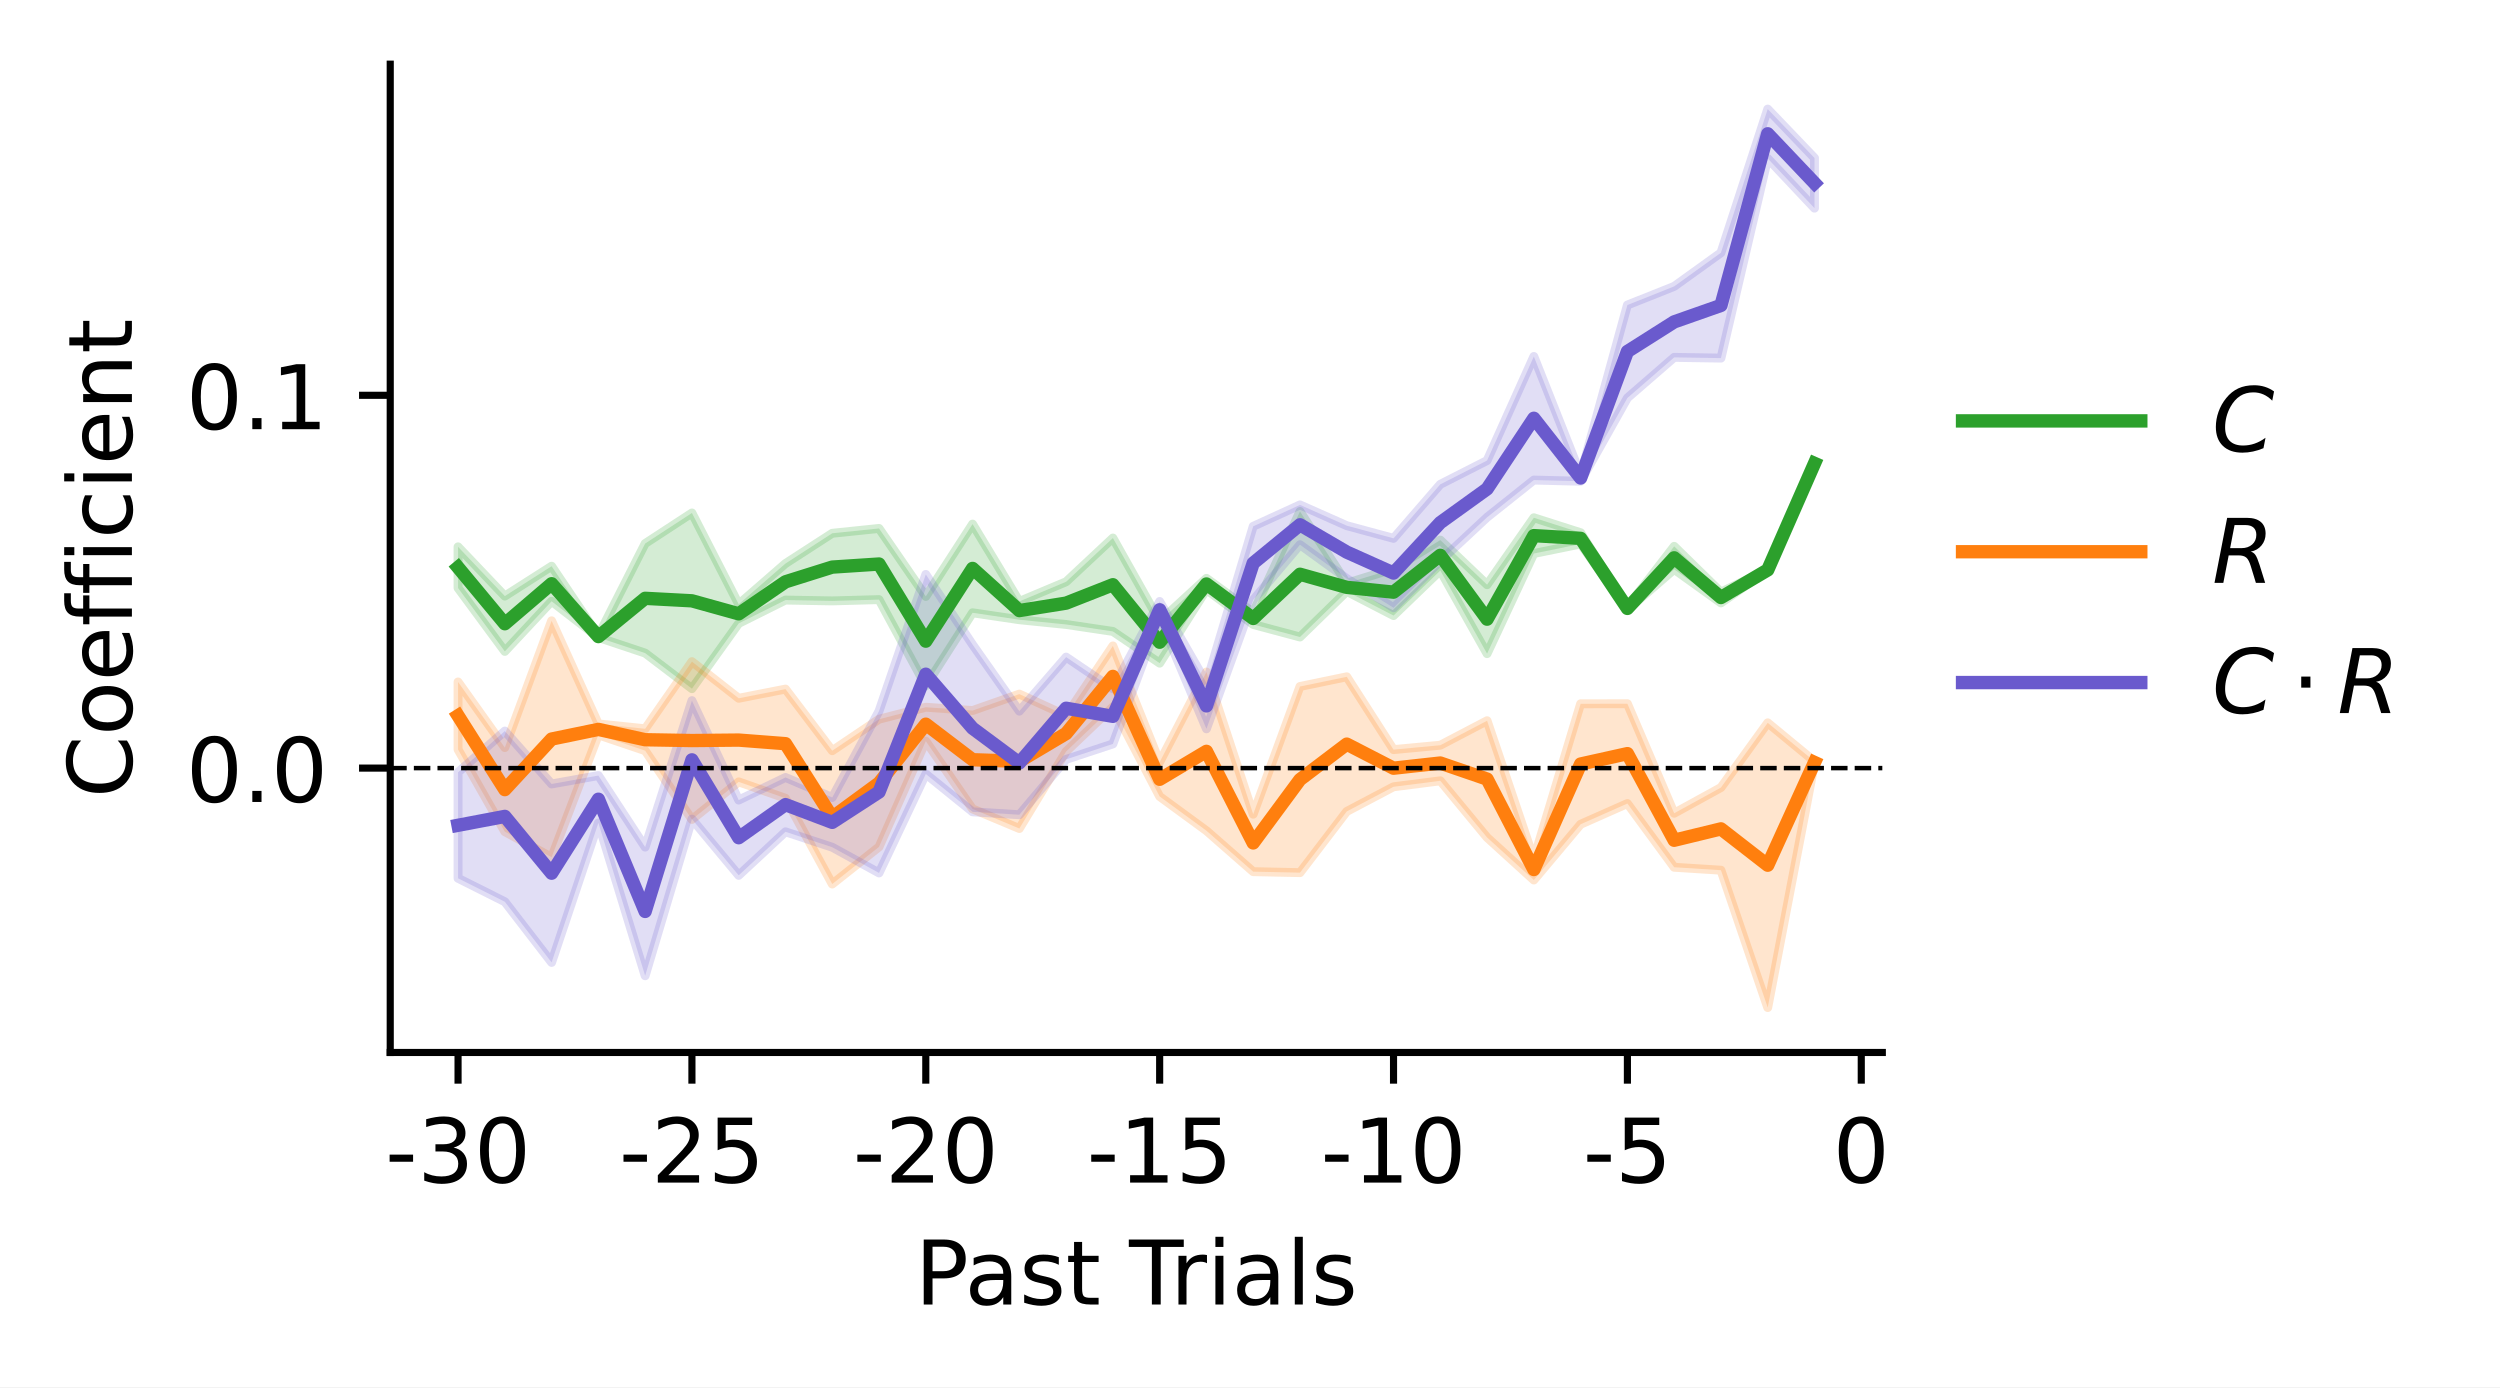
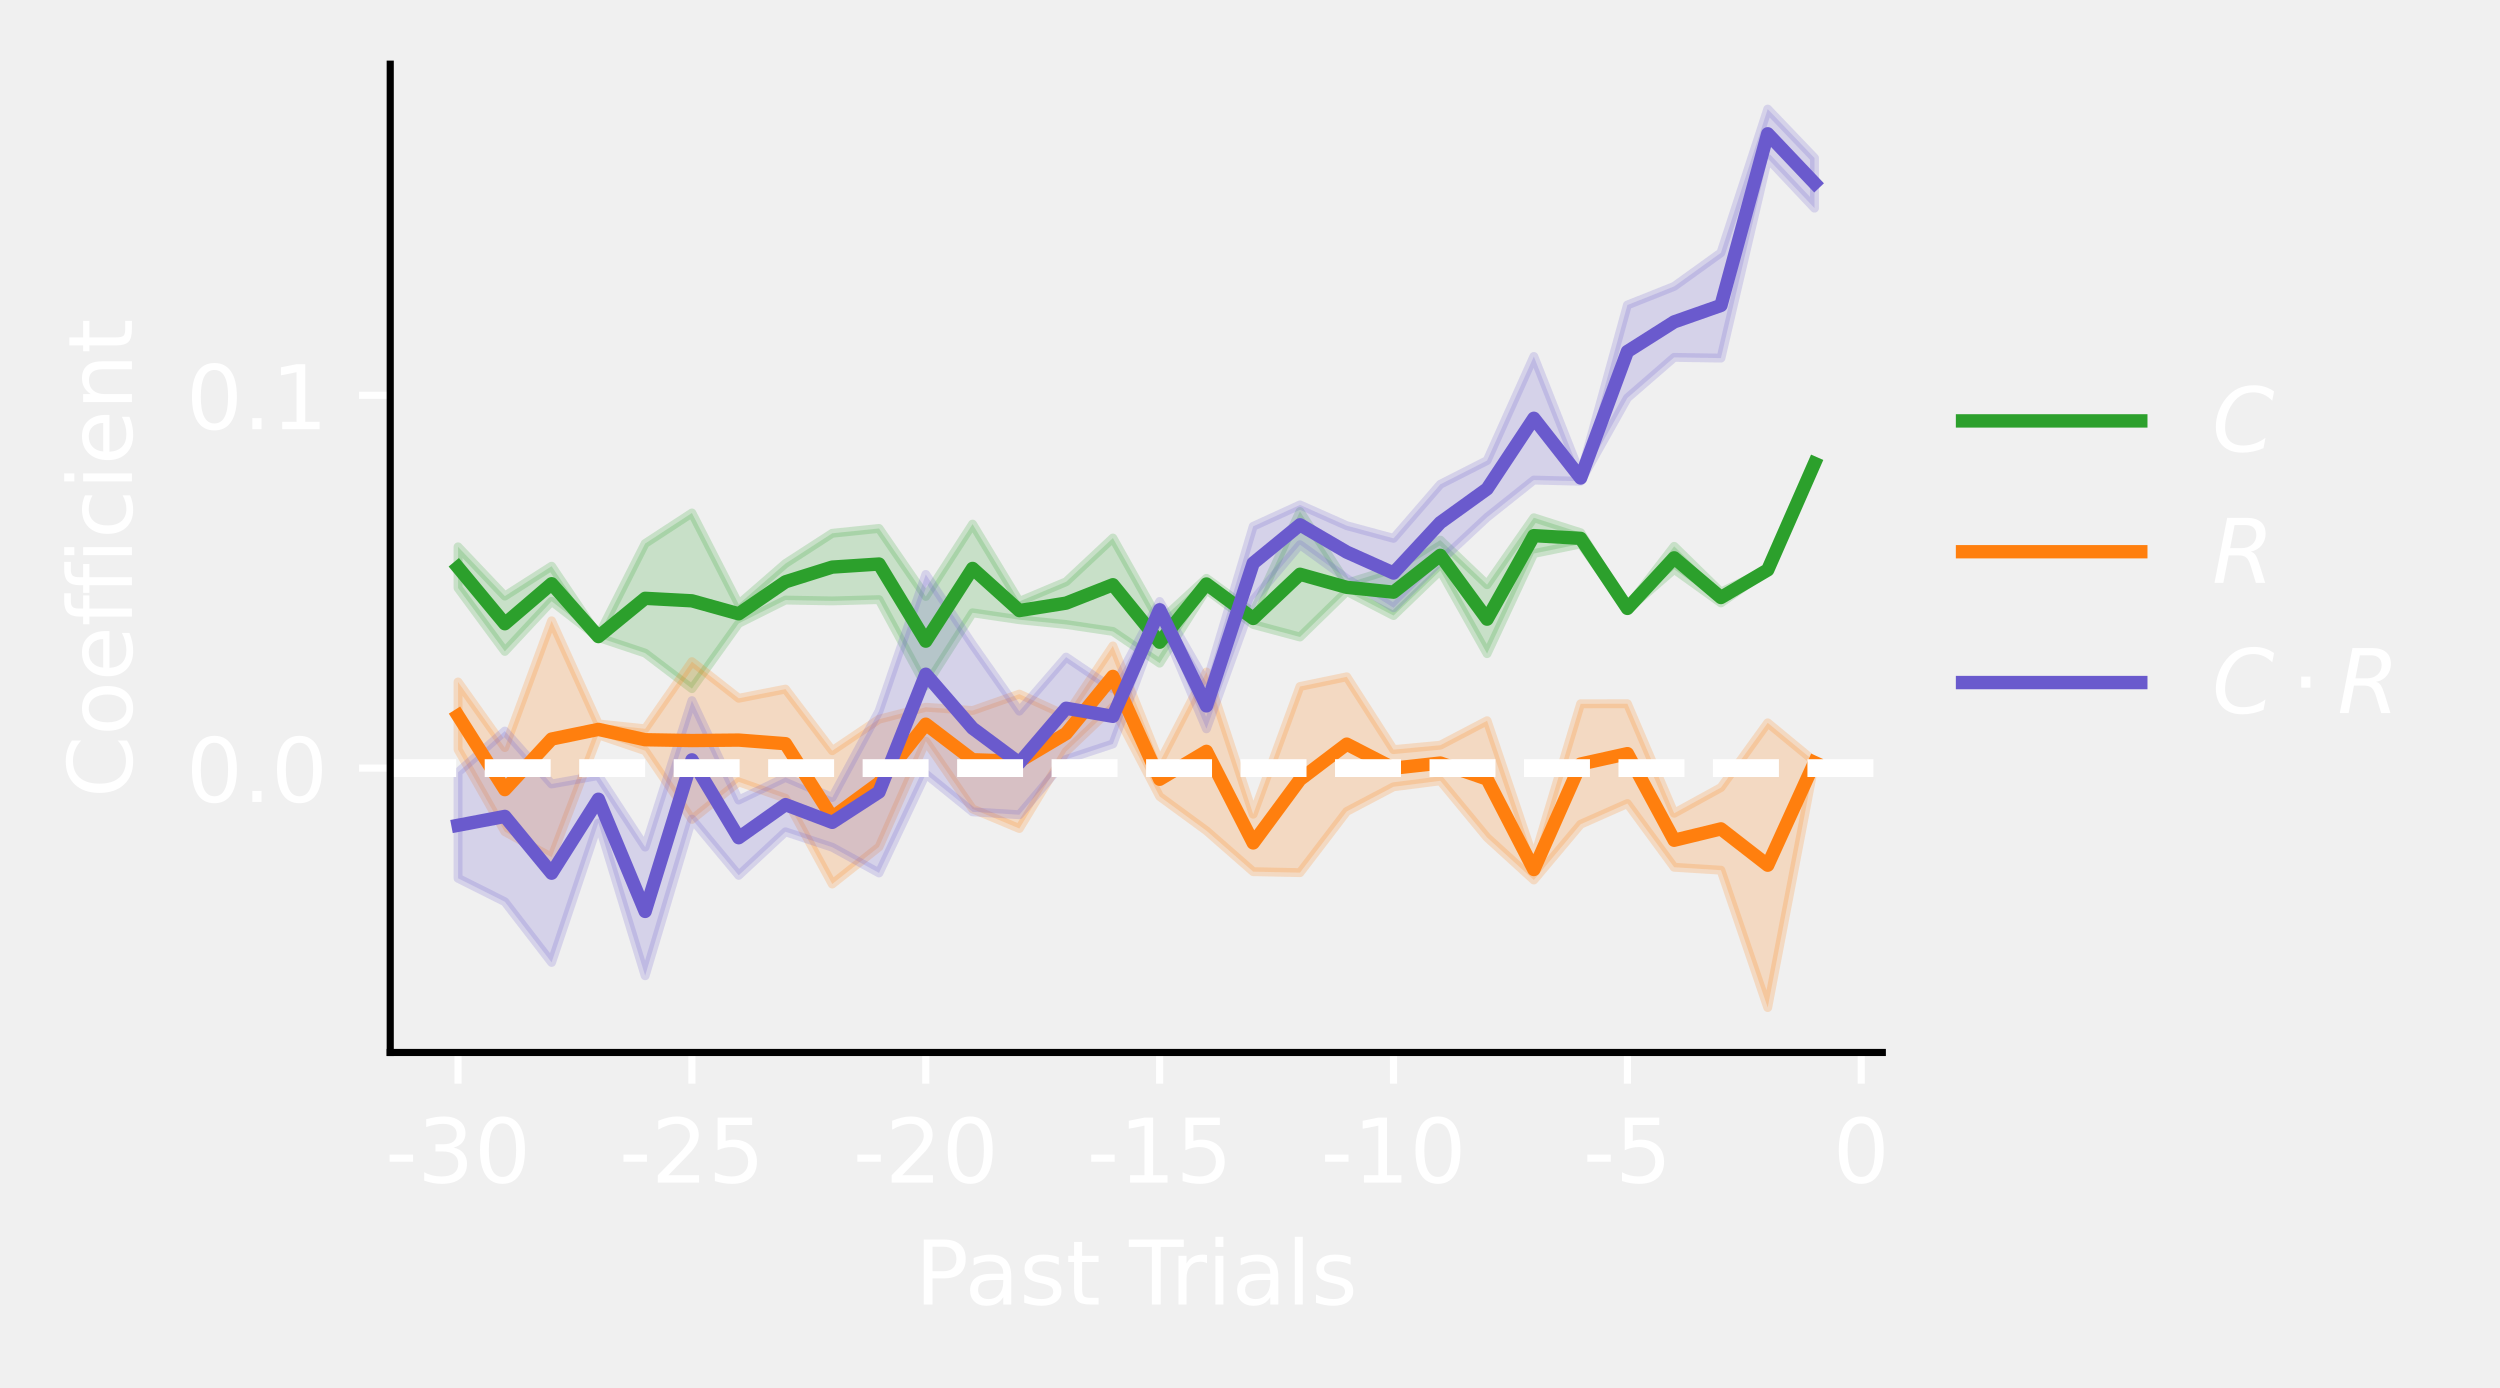
<svg xmlns="http://www.w3.org/2000/svg" xmlns:xlink="http://www.w3.org/1999/xlink" width="280.481pt" height="155.636pt" viewBox="0 0 280.481 155.636" version="1.1">
  <defs>
    <style type="text/css">*{stroke-linejoin: round; stroke-linecap: butt}</style>
  </defs>
  <g id="figure_1">
    <g id="patch_1">
-       <path d="M 0 155.636  L 280.481 155.636  L 280.481 0  L 0 0  z " style="fill: #ffffff" />
+       <path d="M 0 155.636  L 280.481 155.636  L 280.481 0  L 0 0  L 0 155.636  z " style="fill: none" />
    </g>
    <g id="axes_1">
      <g id="patch_2">
-         <path d="M 43.781 118.08  L 211.181 118.08  L 211.181 7.2  L 43.781 7.2  z " style="fill: #ffffff" />
+         <path d="M 43.781 118.08  L 211.181 118.08  L 211.181 7.2  L 43.781 7.2  L 43.781 118.08  z " style="fill: none" />
      </g>
      <g id="PolyCollection_1">
        <defs>
-           <path id="md45b5283d4" d="M 51.39 -94.283  L 51.39 -89.669  L 56.638 -82.555  L 61.886 -88.178  L 67.133 -84.118  L 72.381 -82.364  L 77.629 -78.374  L 82.876 -85.696  L 88.124 -88.314  L 93.372 -88.219  L 98.619 -88.365  L 103.867 -78.685  L 109.114 -86.886  L 114.362 -86.108  L 119.61 -85.576  L 124.857 -84.795  L 130.105 -81.236  L 135.353 -89.481  L 140.6 -85.575  L 145.848 -84.17  L 151.096 -89.284  L 156.343 -86.575  L 161.591 -91.626  L 166.839 -82.303  L 172.086 -93.537  L 177.334 -94.604  L 182.582 -87.222  L 187.829 -91.761  L 193.077 -87.994  L 198.325 -91.649  L 203.572 -103.41  L 203.572 -103.881  L 203.572 -103.881  L 198.325 -91.741  L 193.077 -89.204  L 187.829 -94.341  L 182.582 -87.534  L 177.334 -95.868  L 172.086 -97.547  L 166.839 -90.039  L 161.591 -95.042  L 156.343 -91.823  L 151.096 -90.199  L 145.848 -98.249  L 140.6 -86.926  L 135.353 -90.751  L 130.105 -85.931  L 124.857 -95.271  L 119.61 -90.365  L 114.362 -88.16  L 109.114 -96.836  L 103.867 -88.724  L 98.619 -96.349  L 93.372 -95.805  L 88.124 -92.411  L 82.876 -87.844  L 77.629 -98.084  L 72.381 -94.655  L 67.133 -84.317  L 61.886 -92.111  L 56.638 -88.76  L 51.39 -94.283  z " style="stroke: #2ca02c; stroke-opacity: 0.2" />
+           <path id="m42053e36fb" d="M 51.39 -94.283  L 51.39 -89.669  L 56.638 -82.555  L 61.886 -88.178  L 67.133 -84.118  L 72.381 -82.364  L 77.629 -78.374  L 82.876 -85.696  L 88.124 -88.314  L 93.372 -88.219  L 98.619 -88.365  L 103.867 -78.685  L 109.114 -86.886  L 114.362 -86.108  L 119.61 -85.576  L 124.857 -84.795  L 130.105 -81.236  L 135.353 -89.481  L 140.6 -85.575  L 145.848 -84.17  L 151.096 -89.284  L 156.343 -86.575  L 161.591 -91.626  L 166.839 -82.303  L 172.086 -93.537  L 177.334 -94.604  L 182.582 -87.222  L 187.829 -91.761  L 193.077 -87.994  L 198.325 -91.649  L 203.572 -103.41  L 203.572 -103.881  L 203.572 -103.881  L 198.325 -91.741  L 193.077 -89.204  L 187.829 -94.341  L 182.582 -87.534  L 177.334 -95.868  L 172.086 -97.547  L 166.839 -90.039  L 161.591 -95.042  L 156.343 -91.823  L 151.096 -90.199  L 145.848 -98.249  L 140.6 -86.926  L 135.353 -90.751  L 130.105 -85.931  L 124.857 -95.271  L 119.61 -90.365  L 114.362 -88.16  L 109.114 -96.836  L 103.867 -88.724  L 98.619 -96.349  L 93.372 -95.805  L 88.124 -92.411  L 82.876 -87.844  L 77.629 -98.084  L 72.381 -94.655  L 67.133 -84.317  L 61.886 -92.111  L 56.638 -88.76  L 51.39 -94.283  z " style="stroke: #2ca02c; stroke-opacity: 0.2" />
        </defs>
-         <g clip-path="url(#pe89ecf9075)">
-           <use xlink:href="#md45b5283d4" x="0" y="155.636" style="fill: #2ca02c; fill-opacity: 0.2; stroke: #2ca02c; stroke-opacity: 0.2" />
+         <g clip-path="url(#p97380b6f4b)">
+           <use xlink:href="#m42053e36fb" x="0" y="155.636" style="fill: #2ca02c; fill-opacity: 0.2; stroke: #2ca02c; stroke-opacity: 0.2" />
        </g>
      </g>
      <g id="PolyCollection_2">
        <defs>
-           <path id="md2636c8621" d="M 51.39 -79.124  L 51.39 -71.549  L 56.638 -62.33  L 61.886 -59.456  L 67.133 -73.191  L 72.381 -71.416  L 77.629 -63.701  L 82.876 -67.915  L 88.124 -66.077  L 93.372 -56.456  L 98.619 -60.622  L 103.867 -72.487  L 109.114 -64.881  L 114.362 -62.683  L 119.61 -71.325  L 124.857 -76.331  L 130.105 -66.281  L 135.353 -62.436  L 140.6 -57.843  L 145.848 -57.732  L 151.096 -64.599  L 156.343 -67.365  L 161.591 -68.035  L 166.839 -61.681  L 172.086 -56.908  L 177.334 -63.16  L 182.582 -65.485  L 187.829 -58.338  L 193.077 -58.005  L 198.325 -42.596  L 203.572 -69.974  L 203.572 -70.215  L 203.572 -70.215  L 198.325 -74.539  L 193.077 -67.28  L 187.829 -64.395  L 182.582 -76.683  L 177.334 -76.676  L 172.086 -59.259  L 166.839 -74.775  L 161.591 -72.028  L 156.343 -71.534  L 151.096 -79.704  L 145.848 -78.615  L 140.6 -64.29  L 135.353 -80.242  L 130.105 -70.133  L 124.857 -83.167  L 119.61 -75.358  L 114.362 -77.764  L 109.114 -75.919  L 103.867 -76.29  L 98.619 -74.945  L 93.372 -71.413  L 88.124 -78.325  L 82.876 -77.295  L 77.629 -81.403  L 72.381 -73.872  L 67.133 -74.418  L 61.886 -85.985  L 56.638 -71.765  L 51.39 -79.124  z " style="stroke: #ff7f0e; stroke-opacity: 0.2" />
+           <path id="mf33e4644f5" d="M 51.39 -79.124  L 51.39 -71.549  L 56.638 -62.33  L 61.886 -59.456  L 67.133 -73.191  L 72.381 -71.416  L 77.629 -63.701  L 82.876 -67.915  L 88.124 -66.077  L 93.372 -56.456  L 98.619 -60.622  L 103.867 -72.487  L 109.114 -64.881  L 114.362 -62.683  L 119.61 -71.325  L 124.857 -76.331  L 130.105 -66.281  L 135.353 -62.436  L 140.6 -57.843  L 145.848 -57.732  L 151.096 -64.599  L 156.343 -67.365  L 161.591 -68.035  L 166.839 -61.681  L 172.086 -56.908  L 177.334 -63.16  L 182.582 -65.485  L 187.829 -58.338  L 193.077 -58.005  L 198.325 -42.596  L 203.572 -69.974  L 203.572 -70.215  L 203.572 -70.215  L 198.325 -74.539  L 193.077 -67.28  L 187.829 -64.395  L 182.582 -76.683  L 177.334 -76.676  L 172.086 -59.259  L 166.839 -74.775  L 161.591 -72.028  L 156.343 -71.534  L 151.096 -79.704  L 145.848 -78.615  L 140.6 -64.29  L 135.353 -80.242  L 130.105 -70.133  L 124.857 -83.167  L 119.61 -75.358  L 114.362 -77.764  L 109.114 -75.919  L 103.867 -76.29  L 98.619 -74.945  L 93.372 -71.413  L 88.124 -78.325  L 82.876 -77.295  L 77.629 -81.403  L 72.381 -73.872  L 67.133 -74.418  L 61.886 -85.985  L 56.638 -71.765  L 51.39 -79.124  z " style="stroke: #ff7f0e; stroke-opacity: 0.2" />
        </defs>
-         <g clip-path="url(#pe89ecf9075)">
-           <use xlink:href="#md2636c8621" x="0" y="155.636" style="fill: #ff7f0e; fill-opacity: 0.2; stroke: #ff7f0e; stroke-opacity: 0.2" />
+         <g clip-path="url(#p97380b6f4b)">
+           <use xlink:href="#mf33e4644f5" x="0" y="155.636" style="fill: #ff7f0e; fill-opacity: 0.2; stroke: #ff7f0e; stroke-opacity: 0.2" />
        </g>
      </g>
      <g id="PolyCollection_3">
        <defs>
-           <path id="mbda04d5652" d="M 51.39 -68.991  L 51.39 -57.1  L 56.638 -54.466  L 61.886 -47.661  L 67.133 -63.312  L 72.381 -46.166  L 77.629 -63.74  L 82.876 -57.43  L 88.124 -62.313  L 93.372 -60.581  L 98.619 -57.698  L 103.867 -68.799  L 109.114 -64.556  L 114.362 -64.227  L 119.61 -70.439  L 124.857 -72.174  L 130.105 -86.295  L 135.353 -73.868  L 140.6 -88.325  L 145.848 -94.524  L 151.096 -90.723  L 156.343 -87.45  L 161.591 -92.711  L 166.839 -97.599  L 172.086 -101.776  L 177.334 -101.644  L 182.582 -110.989  L 187.829 -115.542  L 193.077 -115.46  L 198.325 -137.856  L 203.572 -132.285  L 203.572 -137.911  L 203.572 -137.911  L 198.325 -143.396  L 193.077 -127.282  L 187.829 -123.506  L 182.582 -121.415  L 177.334 -102.376  L 172.086 -115.641  L 166.839 -103.969  L 161.591 -101.297  L 156.343 -95.237  L 151.096 -96.659  L 145.848 -98.99  L 140.6 -96.586  L 135.353 -79.013  L 130.105 -88.155  L 124.857 -78.363  L 119.61 -81.914  L 114.362 -75.851  L 109.114 -83.316  L 103.867 -91.189  L 98.619 -75.854  L 93.372 -66.166  L 88.124 -68.413  L 82.876 -65.874  L 77.629 -77.03  L 72.381 -60.599  L 67.133 -68.625  L 61.886 -67.681  L 56.638 -73.617  L 51.39 -68.991  z " style="stroke: #6a5acd; stroke-opacity: 0.2" />
+           <path id="mbb5bda668e" d="M 51.39 -68.991  L 51.39 -57.1  L 56.638 -54.466  L 61.886 -47.661  L 67.133 -63.312  L 72.381 -46.166  L 77.629 -63.74  L 82.876 -57.43  L 88.124 -62.313  L 93.372 -60.581  L 98.619 -57.698  L 103.867 -68.799  L 109.114 -64.556  L 114.362 -64.227  L 119.61 -70.439  L 124.857 -72.174  L 130.105 -86.295  L 135.353 -73.868  L 140.6 -88.325  L 145.848 -94.524  L 151.096 -90.723  L 156.343 -87.45  L 161.591 -92.711  L 166.839 -97.599  L 172.086 -101.776  L 177.334 -101.644  L 182.582 -110.989  L 187.829 -115.542  L 193.077 -115.46  L 198.325 -137.856  L 203.572 -132.285  L 203.572 -137.911  L 203.572 -137.911  L 198.325 -143.396  L 193.077 -127.282  L 187.829 -123.506  L 182.582 -121.415  L 177.334 -102.376  L 172.086 -115.641  L 166.839 -103.969  L 161.591 -101.297  L 156.343 -95.237  L 151.096 -96.659  L 145.848 -98.99  L 140.6 -96.586  L 135.353 -79.013  L 130.105 -88.155  L 124.857 -78.363  L 119.61 -81.914  L 114.362 -75.851  L 109.114 -83.316  L 103.867 -91.189  L 98.619 -75.854  L 93.372 -66.166  L 88.124 -68.413  L 82.876 -65.874  L 77.629 -77.03  L 72.381 -60.599  L 67.133 -68.625  L 61.886 -67.681  L 56.638 -73.617  L 51.39 -68.991  z " style="stroke: #6a5acd; stroke-opacity: 0.2" />
        </defs>
-         <g clip-path="url(#pe89ecf9075)">
-           <use xlink:href="#mbda04d5652" x="0" y="155.636" style="fill: #6a5acd; fill-opacity: 0.2; stroke: #6a5acd; stroke-opacity: 0.2" />
+         <g clip-path="url(#p97380b6f4b)">
+           <use xlink:href="#mbb5bda668e" x="0" y="155.636" style="fill: #6a5acd; fill-opacity: 0.2; stroke: #6a5acd; stroke-opacity: 0.2" />
        </g>
      </g>
      <g id="matplotlib.axis_1">
        <g id="xtick_1">
          <g id="line2d_1">
            <defs>
-               <path id="m026a77521f" d="M 0 0  L 0 3.5  " style="stroke: #000000; stroke-width: 0.8" />
-             </defs>
-             <g>
-               <use xlink:href="#m026a77521f" x="51.39" y="118.08" style="stroke: #000000; stroke-width: 0.8" />
+               <path id="m358d6eb9e1" d="M 0 0  L 0 3.5  " style="stroke: #ffffff; stroke-width: 0.8" />
+             </defs>
+             <g>
+               <use xlink:href="#m358d6eb9e1" x="51.39" y="118.08" style="fill: #ffffff; stroke: #ffffff; stroke-width: 0.8" />
            </g>
          </g>
          <g id="text_1">
-             <g transform="translate(43.22393 132.6784) scale(0.1 -0.1)">
+             <g style="fill: #ffffff" transform="translate(43.22393 132.6784) scale(0.1 -0.1)">
              <defs>
                <path id="DejaVuSans-2d" d="M 313 2009  L 1997 2009  L 1997 1497  L 313 1497  L 313 2009  z " transform="scale(0.015625)" />
                <path id="DejaVuSans-33" d="M 2597 2516  Q 3050 2419 3304 2112  Q 3559 1806 3559 1356  Q 3559 666 3084 287  Q 2609 -91 1734 -91  Q 1441 -91 1130 -33  Q 819 25 488 141  L 488 750  Q 750 597 1062 519  Q 1375 441 1716 441  Q 2309 441 2620 675  Q 2931 909 2931 1356  Q 2931 1769 2642 2001  Q 2353 2234 1838 2234  L 1294 2234  L 1294 2753  L 1863 2753  Q 2328 2753 2575 2939  Q 2822 3125 2822 3475  Q 2822 3834 2567 4026  Q 2313 4219 1838 4219  Q 1578 4219 1281 4162  Q 984 4106 628 3988  L 628 4550  Q 988 4650 1302 4700  Q 1616 4750 1894 4750  Q 2613 4750 3031 4423  Q 3450 4097 3450 3541  Q 3450 3153 3228 2886  Q 3006 2619 2597 2516  z " transform="scale(0.015625)" />
                <path id="DejaVuSans-30" d="M 2034 4250  Q 1547 4250 1301 3770  Q 1056 3291 1056 2328  Q 1056 1369 1301 889  Q 1547 409 2034 409  Q 2525 409 2770 889  Q 3016 1369 3016 2328  Q 3016 3291 2770 3770  Q 2525 4250 2034 4250  z M 2034 4750  Q 2819 4750 3233 4129  Q 3647 3509 3647 2328  Q 3647 1150 3233 529  Q 2819 -91 2034 -91  Q 1250 -91 836 529  Q 422 1150 422 2328  Q 422 3509 836 4129  Q 1250 4750 2034 4750  z " transform="scale(0.015625)" />
              </defs>
              <use xlink:href="#DejaVuSans-2d" />
              <use xlink:href="#DejaVuSans-33" x="36.084" />
              <use xlink:href="#DejaVuSans-30" x="99.707" />
            </g>
          </g>
        </g>
        <g id="xtick_2">
          <g id="line2d_2">
            <g>
-               <use xlink:href="#m026a77521f" x="77.629" y="118.08" style="stroke: #000000; stroke-width: 0.8" />
+               <use xlink:href="#m358d6eb9e1" x="77.629" y="118.08" style="fill: #ffffff; stroke: #ffffff; stroke-width: 0.8" />
            </g>
          </g>
          <g id="text_2">
-             <g transform="translate(69.46218 132.6784) scale(0.1 -0.1)">
+             <g style="fill: #ffffff" transform="translate(69.46218 132.6784) scale(0.1 -0.1)">
              <defs>
                <path id="DejaVuSans-32" d="M 1228 531  L 3431 531  L 3431 0  L 469 0  L 469 531  Q 828 903 1448 1529  Q 2069 2156 2228 2338  Q 2531 2678 2651 2914  Q 2772 3150 2772 3378  Q 2772 3750 2511 3984  Q 2250 4219 1831 4219  Q 1534 4219 1204 4116  Q 875 4013 500 3803  L 500 4441  Q 881 4594 1212 4672  Q 1544 4750 1819 4750  Q 2544 4750 2975 4387  Q 3406 4025 3406 3419  Q 3406 3131 3298 2873  Q 3191 2616 2906 2266  Q 2828 2175 2409 1742  Q 1991 1309 1228 531  z " transform="scale(0.015625)" />
                <path id="DejaVuSans-35" d="M 691 4666  L 3169 4666  L 3169 4134  L 1269 4134  L 1269 2991  Q 1406 3038 1543 3061  Q 1681 3084 1819 3084  Q 2600 3084 3056 2656  Q 3513 2228 3513 1497  Q 3513 744 3044 326  Q 2575 -91 1722 -91  Q 1428 -91 1123 -41  Q 819 9 494 109  L 494 744  Q 775 591 1075 516  Q 1375 441 1709 441  Q 2250 441 2565 725  Q 2881 1009 2881 1497  Q 2881 1984 2565 2268  Q 2250 2553 1709 2553  Q 1456 2553 1204 2497  Q 953 2441 691 2322  L 691 4666  z " transform="scale(0.015625)" />
              </defs>
              <use xlink:href="#DejaVuSans-2d" />
              <use xlink:href="#DejaVuSans-32" x="36.084" />
              <use xlink:href="#DejaVuSans-35" x="99.707" />
            </g>
          </g>
        </g>
        <g id="xtick_3">
          <g id="line2d_3">
            <g>
-               <use xlink:href="#m026a77521f" x="103.867" y="118.08" style="stroke: #000000; stroke-width: 0.8" />
+               <use xlink:href="#m358d6eb9e1" x="103.867" y="118.08" style="fill: #ffffff; stroke: #ffffff; stroke-width: 0.8" />
            </g>
          </g>
          <g id="text_3">
-             <g transform="translate(95.70042 132.6784) scale(0.1 -0.1)">
+             <g style="fill: #ffffff" transform="translate(95.70042 132.6784) scale(0.1 -0.1)">
              <use xlink:href="#DejaVuSans-2d" />
              <use xlink:href="#DejaVuSans-32" x="36.084" />
              <use xlink:href="#DejaVuSans-30" x="99.707" />
            </g>
          </g>
        </g>
        <g id="xtick_4">
          <g id="line2d_4">
            <g>
-               <use xlink:href="#m026a77521f" x="130.105" y="118.08" style="stroke: #000000; stroke-width: 0.8" />
+               <use xlink:href="#m358d6eb9e1" x="130.105" y="118.08" style="fill: #ffffff; stroke: #ffffff; stroke-width: 0.8" />
            </g>
          </g>
          <g id="text_4">
-             <g transform="translate(121.9387 132.6784) scale(0.1 -0.1)">
+             <g style="fill: #ffffff" transform="translate(121.9387 132.6784) scale(0.1 -0.1)">
              <defs>
                <path id="DejaVuSans-31" d="M 794 531  L 1825 531  L 1825 4091  L 703 3866  L 703 4441  L 1819 4666  L 2450 4666  L 2450 531  L 3481 531  L 3481 0  L 794 0  L 794 531  z " transform="scale(0.015625)" />
              </defs>
              <use xlink:href="#DejaVuSans-2d" />
              <use xlink:href="#DejaVuSans-31" x="36.084" />
              <use xlink:href="#DejaVuSans-35" x="99.707" />
            </g>
          </g>
        </g>
        <g id="xtick_5">
          <g id="line2d_5">
            <g>
-               <use xlink:href="#m026a77521f" x="156.343" y="118.08" style="stroke: #000000; stroke-width: 0.8" />
+               <use xlink:href="#m358d6eb9e1" x="156.343" y="118.08" style="fill: #ffffff; stroke: #ffffff; stroke-width: 0.8" />
            </g>
          </g>
          <g id="text_5">
-             <g transform="translate(148.1769 132.6784) scale(0.1 -0.1)">
+             <g style="fill: #ffffff" transform="translate(148.1769 132.6784) scale(0.1 -0.1)">
              <use xlink:href="#DejaVuSans-2d" />
              <use xlink:href="#DejaVuSans-31" x="36.084" />
              <use xlink:href="#DejaVuSans-30" x="99.707" />
            </g>
          </g>
        </g>
        <g id="xtick_6">
          <g id="line2d_6">
            <g>
-               <use xlink:href="#m026a77521f" x="182.582" y="118.08" style="stroke: #000000; stroke-width: 0.8" />
+               <use xlink:href="#m358d6eb9e1" x="182.582" y="118.08" style="fill: #ffffff; stroke: #ffffff; stroke-width: 0.8" />
            </g>
          </g>
          <g id="text_6">
-             <g transform="translate(177.5964 132.6784) scale(0.1 -0.1)">
+             <g style="fill: #ffffff" transform="translate(177.5964 132.6784) scale(0.1 -0.1)">
              <use xlink:href="#DejaVuSans-2d" />
              <use xlink:href="#DejaVuSans-35" x="36.084" />
            </g>
          </g>
        </g>
        <g id="xtick_7">
          <g id="line2d_7">
            <g>
-               <use xlink:href="#m026a77521f" x="208.82" y="118.08" style="stroke: #000000; stroke-width: 0.8" />
+               <use xlink:href="#m358d6eb9e1" x="208.82" y="118.08" style="fill: #ffffff; stroke: #ffffff; stroke-width: 0.8" />
            </g>
          </g>
          <g id="text_7">
-             <g transform="translate(205.6386 132.6784) scale(0.1 -0.1)">
+             <g style="fill: #ffffff" transform="translate(205.6386 132.6784) scale(0.1 -0.1)">
              <use xlink:href="#DejaVuSans-30" />
            </g>
          </g>
        </g>
        <g id="text_8">
-           <g transform="translate(102.6547 146.3566) scale(0.1 -0.1)">
+           <g style="fill: #ffffff" transform="translate(102.6547 146.3566) scale(0.1 -0.1)">
            <defs>
              <path id="DejaVuSans-50" d="M 1259 4147  L 1259 2394  L 2053 2394  Q 2494 2394 2734 2622  Q 2975 2850 2975 3272  Q 2975 3691 2734 3919  Q 2494 4147 2053 4147  L 1259 4147  z M 628 4666  L 2053 4666  Q 2838 4666 3239 4311  Q 3641 3956 3641 3272  Q 3641 2581 3239 2228  Q 2838 1875 2053 1875  L 1259 1875  L 1259 0  L 628 0  L 628 4666  z " transform="scale(0.015625)" />
              <path id="DejaVuSans-61" d="M 2194 1759  Q 1497 1759 1228 1600  Q 959 1441 959 1056  Q 959 750 1161 570  Q 1363 391 1709 391  Q 2188 391 2477 730  Q 2766 1069 2766 1631  L 2766 1759  L 2194 1759  z M 3341 1997  L 3341 0  L 2766 0  L 2766 531  Q 2569 213 2275 61  Q 1981 -91 1556 -91  Q 1019 -91 701 211  Q 384 513 384 1019  Q 384 1609 779 1909  Q 1175 2209 1959 2209  L 2766 2209  L 2766 2266  Q 2766 2663 2505 2880  Q 2244 3097 1772 3097  Q 1472 3097 1187 3025  Q 903 2953 641 2809  L 641 3341  Q 956 3463 1253 3523  Q 1550 3584 1831 3584  Q 2591 3584 2966 3190  Q 3341 2797 3341 1997  z " transform="scale(0.015625)" />
              <path id="DejaVuSans-73" d="M 2834 3397  L 2834 2853  Q 2591 2978 2328 3040  Q 2066 3103 1784 3103  Q 1356 3103 1142 2972  Q 928 2841 928 2578  Q 928 2378 1081 2264  Q 1234 2150 1697 2047  L 1894 2003  Q 2506 1872 2764 1633  Q 3022 1394 3022 966  Q 3022 478 2636 193  Q 2250 -91 1575 -91  Q 1294 -91 989 -36  Q 684 19 347 128  L 347 722  Q 666 556 975 473  Q 1284 391 1588 391  Q 1994 391 2212 530  Q 2431 669 2431 922  Q 2431 1156 2273 1281  Q 2116 1406 1581 1522  L 1381 1569  Q 847 1681 609 1914  Q 372 2147 372 2553  Q 372 3047 722 3315  Q 1072 3584 1716 3584  Q 2034 3584 2315 3537  Q 2597 3491 2834 3397  z " transform="scale(0.015625)" />
              <path id="DejaVuSans-74" d="M 1172 4494  L 1172 3500  L 2356 3500  L 2356 3053  L 1172 3053  L 1172 1153  Q 1172 725 1289 603  Q 1406 481 1766 481  L 2356 481  L 2356 0  L 1766 0  Q 1100 0 847 248  Q 594 497 594 1153  L 594 3053  L 172 3053  L 172 3500  L 594 3500  L 594 4494  L 1172 4494  z " transform="scale(0.015625)" />
              <path id="DejaVuSans-20" transform="scale(0.015625)" />
              <path id="DejaVuSans-54" d="M -19 4666  L 3928 4666  L 3928 4134  L 2272 4134  L 2272 0  L 1638 0  L 1638 4134  L -19 4134  L -19 4666  z " transform="scale(0.015625)" />
              <path id="DejaVuSans-72" d="M 2631 2963  Q 2534 3019 2420 3045  Q 2306 3072 2169 3072  Q 1681 3072 1420 2755  Q 1159 2438 1159 1844  L 1159 0  L 581 0  L 581 3500  L 1159 3500  L 1159 2956  Q 1341 3275 1631 3429  Q 1922 3584 2338 3584  Q 2397 3584 2469 3576  Q 2541 3569 2628 3553  L 2631 2963  z " transform="scale(0.015625)" />
              <path id="DejaVuSans-69" d="M 603 3500  L 1178 3500  L 1178 0  L 603 0  L 603 3500  z M 603 4863  L 1178 4863  L 1178 4134  L 603 4134  L 603 4863  z " transform="scale(0.015625)" />
              <path id="DejaVuSans-6c" d="M 603 4863  L 1178 4863  L 1178 0  L 603 0  L 603 4863  z " transform="scale(0.015625)" />
            </defs>
            <use xlink:href="#DejaVuSans-50" />
            <use xlink:href="#DejaVuSans-61" x="55.803" />
            <use xlink:href="#DejaVuSans-73" x="117.082" />
            <use xlink:href="#DejaVuSans-74" x="169.182" />
            <use xlink:href="#DejaVuSans-20" x="208.391" />
            <use xlink:href="#DejaVuSans-54" x="240.178" />
            <use xlink:href="#DejaVuSans-72" x="286.512" />
            <use xlink:href="#DejaVuSans-69" x="327.625" />
            <use xlink:href="#DejaVuSans-61" x="355.408" />
            <use xlink:href="#DejaVuSans-6c" x="416.688" />
            <use xlink:href="#DejaVuSans-73" x="444.471" />
          </g>
        </g>
      </g>
      <g id="matplotlib.axis_2">
        <g id="ytick_1">
          <g id="line2d_8">
            <defs>
-               <path id="me5a5cc60ba" d="M 0 0  L -3.5 0  " style="stroke: #000000; stroke-width: 0.8" />
-             </defs>
-             <g>
-               <use xlink:href="#me5a5cc60ba" x="43.781" y="86.175" style="stroke: #000000; stroke-width: 0.8" />
+               <path id="m126b81fec0" d="M 0 0  L -3.5 0  " style="stroke: #ffffff; stroke-width: 0.8" />
+             </defs>
+             <g>
+               <use xlink:href="#m126b81fec0" x="43.781" y="86.175" style="fill: #ffffff; stroke: #ffffff; stroke-width: 0.8" />
            </g>
          </g>
          <g id="text_9">
-             <g transform="translate(20.87813 89.97379) scale(0.1 -0.1)">
+             <g style="fill: #ffffff" transform="translate(20.87813 89.97379) scale(0.1 -0.1)">
              <defs>
                <path id="DejaVuSans-2e" d="M 684 794  L 1344 794  L 1344 0  L 684 0  L 684 794  z " transform="scale(0.015625)" />
              </defs>
              <use xlink:href="#DejaVuSans-30" />
              <use xlink:href="#DejaVuSans-2e" x="63.623" />
              <use xlink:href="#DejaVuSans-30" x="95.41" />
            </g>
          </g>
        </g>
        <g id="ytick_2">
          <g id="line2d_9">
            <g>
-               <use xlink:href="#me5a5cc60ba" x="43.781" y="44.35" style="stroke: #000000; stroke-width: 0.8" />
+               <use xlink:href="#m126b81fec0" x="43.781" y="44.35" style="fill: #ffffff; stroke: #ffffff; stroke-width: 0.8" />
            </g>
          </g>
          <g id="text_10">
-             <g transform="translate(20.87813 48.14937) scale(0.1 -0.1)">
+             <g style="fill: #ffffff" transform="translate(20.87813 48.14937) scale(0.1 -0.1)">
              <use xlink:href="#DejaVuSans-30" />
              <use xlink:href="#DejaVuSans-2e" x="63.623" />
              <use xlink:href="#DejaVuSans-31" x="95.41" />
            </g>
          </g>
        </g>
        <g id="text_11">
-           <g transform="translate(14.79844 89.52047) rotate(-90) scale(0.1 -0.1)">
+           <g style="fill: #ffffff" transform="translate(14.79844 89.52047) rotate(-90) scale(0.1 -0.1)">
            <defs>
              <path id="DejaVuSans-43" d="M 4122 4306  L 4122 3641  Q 3803 3938 3442 4084  Q 3081 4231 2675 4231  Q 1875 4231 1450 3742  Q 1025 3253 1025 2328  Q 1025 1406 1450 917  Q 1875 428 2675 428  Q 3081 428 3442 575  Q 3803 722 4122 1019  L 4122 359  Q 3791 134 3420 21  Q 3050 -91 2638 -91  Q 1578 -91 968 557  Q 359 1206 359 2328  Q 359 3453 968 4101  Q 1578 4750 2638 4750  Q 3056 4750 3426 4639  Q 3797 4528 4122 4306  z " transform="scale(0.015625)" />
              <path id="DejaVuSans-6f" d="M 1959 3097  Q 1497 3097 1228 2736  Q 959 2375 959 1747  Q 959 1119 1226 758  Q 1494 397 1959 397  Q 2419 397 2687 759  Q 2956 1122 2956 1747  Q 2956 2369 2687 2733  Q 2419 3097 1959 3097  z M 1959 3584  Q 2709 3584 3137 3096  Q 3566 2609 3566 1747  Q 3566 888 3137 398  Q 2709 -91 1959 -91  Q 1206 -91 779 398  Q 353 888 353 1747  Q 353 2609 779 3096  Q 1206 3584 1959 3584  z " transform="scale(0.015625)" />
              <path id="DejaVuSans-65" d="M 3597 1894  L 3597 1613  L 953 1613  Q 991 1019 1311 708  Q 1631 397 2203 397  Q 2534 397 2845 478  Q 3156 559 3463 722  L 3463 178  Q 3153 47 2828 -22  Q 2503 -91 2169 -91  Q 1331 -91 842 396  Q 353 884 353 1716  Q 353 2575 817 3079  Q 1281 3584 2069 3584  Q 2775 3584 3186 3129  Q 3597 2675 3597 1894  z M 3022 2063  Q 3016 2534 2758 2815  Q 2500 3097 2075 3097  Q 1594 3097 1305 2825  Q 1016 2553 972 2059  L 3022 2063  z " transform="scale(0.015625)" />
              <path id="DejaVuSans-66" d="M 2375 4863  L 2375 4384  L 1825 4384  Q 1516 4384 1395 4259  Q 1275 4134 1275 3809  L 1275 3500  L 2222 3500  L 2222 3053  L 1275 3053  L 1275 0  L 697 0  L 697 3053  L 147 3053  L 147 3500  L 697 3500  L 697 3744  Q 697 4328 969 4595  Q 1241 4863 1831 4863  L 2375 4863  z " transform="scale(0.015625)" />
              <path id="DejaVuSans-63" d="M 3122 3366  L 3122 2828  Q 2878 2963 2633 3030  Q 2388 3097 2138 3097  Q 1578 3097 1268 2742  Q 959 2388 959 1747  Q 959 1106 1268 751  Q 1578 397 2138 397  Q 2388 397 2633 464  Q 2878 531 3122 666  L 3122 134  Q 2881 22 2623 -34  Q 2366 -91 2075 -91  Q 1284 -91 818 406  Q 353 903 353 1747  Q 353 2603 823 3093  Q 1294 3584 2113 3584  Q 2378 3584 2631 3529  Q 2884 3475 3122 3366  z " transform="scale(0.015625)" />
              <path id="DejaVuSans-6e" d="M 3513 2113  L 3513 0  L 2938 0  L 2938 2094  Q 2938 2591 2744 2837  Q 2550 3084 2163 3084  Q 1697 3084 1428 2787  Q 1159 2491 1159 1978  L 1159 0  L 581 0  L 581 3500  L 1159 3500  L 1159 2956  Q 1366 3272 1645 3428  Q 1925 3584 2291 3584  Q 2894 3584 3203 3211  Q 3513 2838 3513 2113  z " transform="scale(0.015625)" />
            </defs>
            <use xlink:href="#DejaVuSans-43" />
            <use xlink:href="#DejaVuSans-6f" x="69.824" />
            <use xlink:href="#DejaVuSans-65" x="131.006" />
            <use xlink:href="#DejaVuSans-66" x="192.529" />
            <use xlink:href="#DejaVuSans-66" x="227.734" />
            <use xlink:href="#DejaVuSans-69" x="262.939" />
            <use xlink:href="#DejaVuSans-63" x="290.723" />
            <use xlink:href="#DejaVuSans-69" x="345.703" />
            <use xlink:href="#DejaVuSans-65" x="373.486" />
            <use xlink:href="#DejaVuSans-6e" x="435.01" />
            <use xlink:href="#DejaVuSans-74" x="498.389" />
          </g>
        </g>
      </g>
      <g id="line2d_10">
-         <path d="M 51.39 63.66  L 56.638 69.978  L 61.886 65.492  L 67.133 71.419  L 72.381 67.127  L 77.629 67.407  L 82.876 68.866  L 88.124 65.274  L 93.372 63.624  L 98.619 63.279  L 103.867 71.932  L 109.114 63.775  L 114.362 68.502  L 119.61 67.666  L 124.857 65.603  L 130.105 72.053  L 135.353 65.52  L 140.6 69.386  L 145.848 64.427  L 151.096 65.895  L 156.343 66.437  L 161.591 62.302  L 166.839 69.465  L 172.086 60.094  L 177.334 60.4  L 182.582 68.258  L 187.829 62.585  L 193.077 67.037  L 198.325 63.941  L 203.572 51.99  " clip-path="url(#pe89ecf9075)" style="fill: none; stroke: #2ca02c; stroke-width: 1.5; stroke-linecap: square" />
+         <path d="M 51.39 63.66  L 56.638 69.978  L 61.886 65.492  L 67.133 71.419  L 72.381 67.127  L 77.629 67.407  L 82.876 68.866  L 88.124 65.274  L 93.372 63.624  L 98.619 63.279  L 103.867 71.932  L 109.114 63.775  L 114.362 68.502  L 119.61 67.666  L 124.857 65.603  L 130.105 72.053  L 135.353 65.52  L 140.6 69.386  L 145.848 64.427  L 151.096 65.895  L 156.343 66.437  L 161.591 62.302  L 166.839 69.465  L 172.086 60.094  L 177.334 60.4  L 182.582 68.258  L 187.829 62.585  L 193.077 67.037  L 198.325 63.941  L 203.572 51.99  " clip-path="url(#p97380b6f4b)" style="fill: none; stroke: #2ca02c; stroke-width: 1.5; stroke-linecap: square" />
      </g>
      <g id="line2d_11">
-         <path d="M 51.39 80.3  L 56.638 88.589  L 61.886 82.916  L 67.133 81.832  L 72.381 82.992  L 77.629 83.084  L 82.876 83.031  L 88.124 83.435  L 93.372 91.702  L 98.619 87.853  L 103.867 81.248  L 109.114 85.236  L 114.362 85.413  L 119.61 82.294  L 124.857 75.888  L 130.105 87.429  L 135.353 84.297  L 140.6 94.57  L 145.848 87.463  L 151.096 83.485  L 156.343 86.187  L 161.591 85.605  L 166.839 87.408  L 172.086 97.553  L 177.334 85.718  L 182.582 84.552  L 187.829 94.27  L 193.077 92.994  L 198.325 97.068  L 203.572 85.542  " clip-path="url(#pe89ecf9075)" style="fill: none; stroke: #ff7f0e; stroke-width: 1.5; stroke-linecap: square" />
+         <path d="M 51.39 80.3  L 56.638 88.589  L 61.886 82.916  L 67.133 81.832  L 72.381 82.992  L 77.629 83.084  L 82.876 83.031  L 88.124 83.435  L 93.372 91.702  L 98.619 87.853  L 103.867 81.248  L 109.114 85.236  L 114.362 85.413  L 119.61 82.294  L 124.857 75.888  L 130.105 87.429  L 135.353 84.297  L 140.6 94.57  L 145.848 87.463  L 151.096 83.485  L 156.343 86.187  L 161.591 85.605  L 166.839 87.408  L 172.086 97.553  L 177.334 85.718  L 182.582 84.552  L 187.829 94.27  L 193.077 92.994  L 198.325 97.068  L 203.572 85.542  " clip-path="url(#p97380b6f4b)" style="fill: none; stroke: #ff7f0e; stroke-width: 1.5; stroke-linecap: square" />
      </g>
      <g id="line2d_12">
-         <path d="M 51.39 92.591  L 56.638 91.595  L 61.886 97.965  L 67.133 89.668  L 72.381 102.254  L 77.629 85.251  L 82.876 93.984  L 88.124 90.273  L 93.372 92.262  L 98.619 88.86  L 103.867 75.642  L 109.114 81.7  L 114.362 85.597  L 119.61 79.459  L 124.857 80.368  L 130.105 68.411  L 135.353 79.196  L 140.6 63.18  L 145.848 58.879  L 151.096 61.945  L 156.343 64.293  L 161.591 58.633  L 166.839 54.852  L 172.086 46.928  L 177.334 53.626  L 182.582 39.435  L 187.829 36.112  L 193.077 34.266  L 198.325 15.01  L 203.572 20.538  " clip-path="url(#pe89ecf9075)" style="fill: none; stroke: #6a5acd; stroke-width: 1.5; stroke-linecap: square" />
+         <path d="M 51.39 92.591  L 56.638 91.595  L 61.886 97.965  L 67.133 89.668  L 72.381 102.254  L 77.629 85.251  L 82.876 93.984  L 88.124 90.273  L 93.372 92.262  L 98.619 88.86  L 103.867 75.642  L 109.114 81.7  L 114.362 85.597  L 119.61 79.459  L 124.857 80.368  L 130.105 68.411  L 135.353 79.196  L 140.6 63.18  L 145.848 58.879  L 151.096 61.945  L 156.343 64.293  L 161.591 58.633  L 166.839 54.852  L 172.086 46.928  L 177.334 53.626  L 182.582 39.435  L 187.829 36.112  L 193.077 34.266  L 198.325 15.01  L 203.572 20.538  " clip-path="url(#p97380b6f4b)" style="fill: none; stroke: #6a5acd; stroke-width: 1.5; stroke-linecap: square" />
      </g>
      <g id="line2d_13">
-         <path d="M 43.781 86.175  L 211.181 86.175  " clip-path="url(#pe89ecf9075)" style="fill: none; stroke-dasharray: 1.85,0.8; stroke-dashoffset: 0; stroke: #000000; stroke-width: 0.5" />
+         <path d="M 43.781 86.175  L 211.181 86.175  " clip-path="url(#p97380b6f4b)" style="fill: none; stroke-dasharray: 7.4,3.2; stroke-dashoffset: 0; stroke: #ffffff; stroke-width: 2" />
      </g>
      <g id="patch_3">
        <path d="M 43.781 118.08  L 43.781 7.2  " style="fill: none; stroke: #000000; stroke-width: 0.8; stroke-linejoin: miter; stroke-linecap: square" />
      </g>
      <g id="patch_4">
        <path d="M 43.781 118.08  L 211.181 118.08  " style="fill: none; stroke: #000000; stroke-width: 0.8; stroke-linejoin: miter; stroke-linecap: square" />
      </g>
      <g id="legend_1">
        <g id="line2d_14">
          <path d="M 220.181 47.221  L 230.181 47.221  L 240.181 47.221  " style="fill: none; stroke: #2ca02c; stroke-width: 1.5; stroke-linecap: square" />
        </g>
        <g id="text_12">
-           <g transform="translate(248.1813 50.72125) scale(0.1 -0.1)">
+           <g style="fill: #ffffff" transform="translate(248.1813 50.72125) scale(0.1 -0.1)">
            <defs>
              <path id="DejaVuSans-Oblique-43" d="M 4447 4306  L 4319 3641  Q 4019 3944 3683 4091  Q 3347 4238 2956 4238  Q 2422 4238 2017 3981  Q 1613 3725 1319 3200  Q 1131 2863 1032 2486  Q 934 2109 934 1728  Q 934 1091 1264 756  Q 1594 422 2222 422  Q 2656 422 3056 561  Q 3456 700 3834 978  L 3688 231  Q 3316 72 2936 -9  Q 2556 -91 2175 -91  Q 1278 -91 773 396  Q 269 884 269 1753  Q 269 2309 461 2846  Q 653 3384 1013 3828  Q 1394 4300 1883 4525  Q 2372 4750 3022 4750  Q 3422 4750 3780 4639  Q 4138 4528 4447 4306  z " transform="scale(0.015625)" />
            </defs>
            <use xlink:href="#DejaVuSans-Oblique-43" transform="translate(0 0.78125)" />
          </g>
        </g>
        <g id="line2d_15">
          <path d="M 220.181 61.899  L 230.181 61.899  L 240.181 61.899  " style="fill: none; stroke: #ff7f0e; stroke-width: 1.5; stroke-linecap: square" />
        </g>
        <g id="text_13">
-           <g transform="translate(248.1813 65.39938) scale(0.1 -0.1)">
+           <g style="fill: #ffffff" transform="translate(248.1813 65.39938) scale(0.1 -0.1)">
            <defs>
              <path id="DejaVuSans-Oblique-52" d="M 1613 4147  L 1294 2491  L 2106 2491  Q 2584 2491 2879 2755  Q 3175 3019 3175 3444  Q 3175 3784 2976 3965  Q 2778 4147 2406 4147  L 1613 4147  z M 2772 2241  Q 2972 2194 3105 2009  Q 3238 1825 3413 1275  L 3809 0  L 3144 0  L 2778 1197  Q 2638 1659 2453 1815  Q 2269 1972 1888 1972  L 1191 1972  L 806 0  L 172 0  L 1081 4666  L 2503 4666  Q 3150 4666 3495 4373  Q 3841 4081 3841 3531  Q 3841 3044 3547 2687  Q 3253 2331 2772 2241  z " transform="scale(0.015625)" />
            </defs>
            <use xlink:href="#DejaVuSans-Oblique-52" transform="translate(0 0.09375)" />
          </g>
        </g>
        <g id="line2d_16">
          <path d="M 220.181 76.578  L 230.181 76.578  L 240.181 76.578  " style="fill: none; stroke: #6a5acd; stroke-width: 1.5; stroke-linecap: square" />
        </g>
        <g id="text_14">
-           <g transform="translate(248.1813 80.0775) scale(0.1 -0.1)">
+           <g style="fill: #ffffff" transform="translate(248.1813 80.0775) scale(0.1 -0.1)">
            <defs>
              <path id="DejaVuSans-22c5" d="M 684 2619  L 1344 2619  L 1344 1825  L 684 1825  L 684 2619  z " transform="scale(0.015625)" />
            </defs>
            <use xlink:href="#DejaVuSans-Oblique-43" transform="translate(0 0.78125)" />
            <use xlink:href="#DejaVuSans-22c5" transform="translate(89.30664 0.78125)" />
            <use xlink:href="#DejaVuSans-Oblique-52" transform="translate(140.5762 0.78125)" />
          </g>
        </g>
      </g>
    </g>
  </g>
  <defs>
-     <clipPath id="pe89ecf9075">
+     <clipPath id="p97380b6f4b">
      <rect x="43.781" y="7.2" width="167.4" height="110.88" />
    </clipPath>
  </defs>
</svg>
